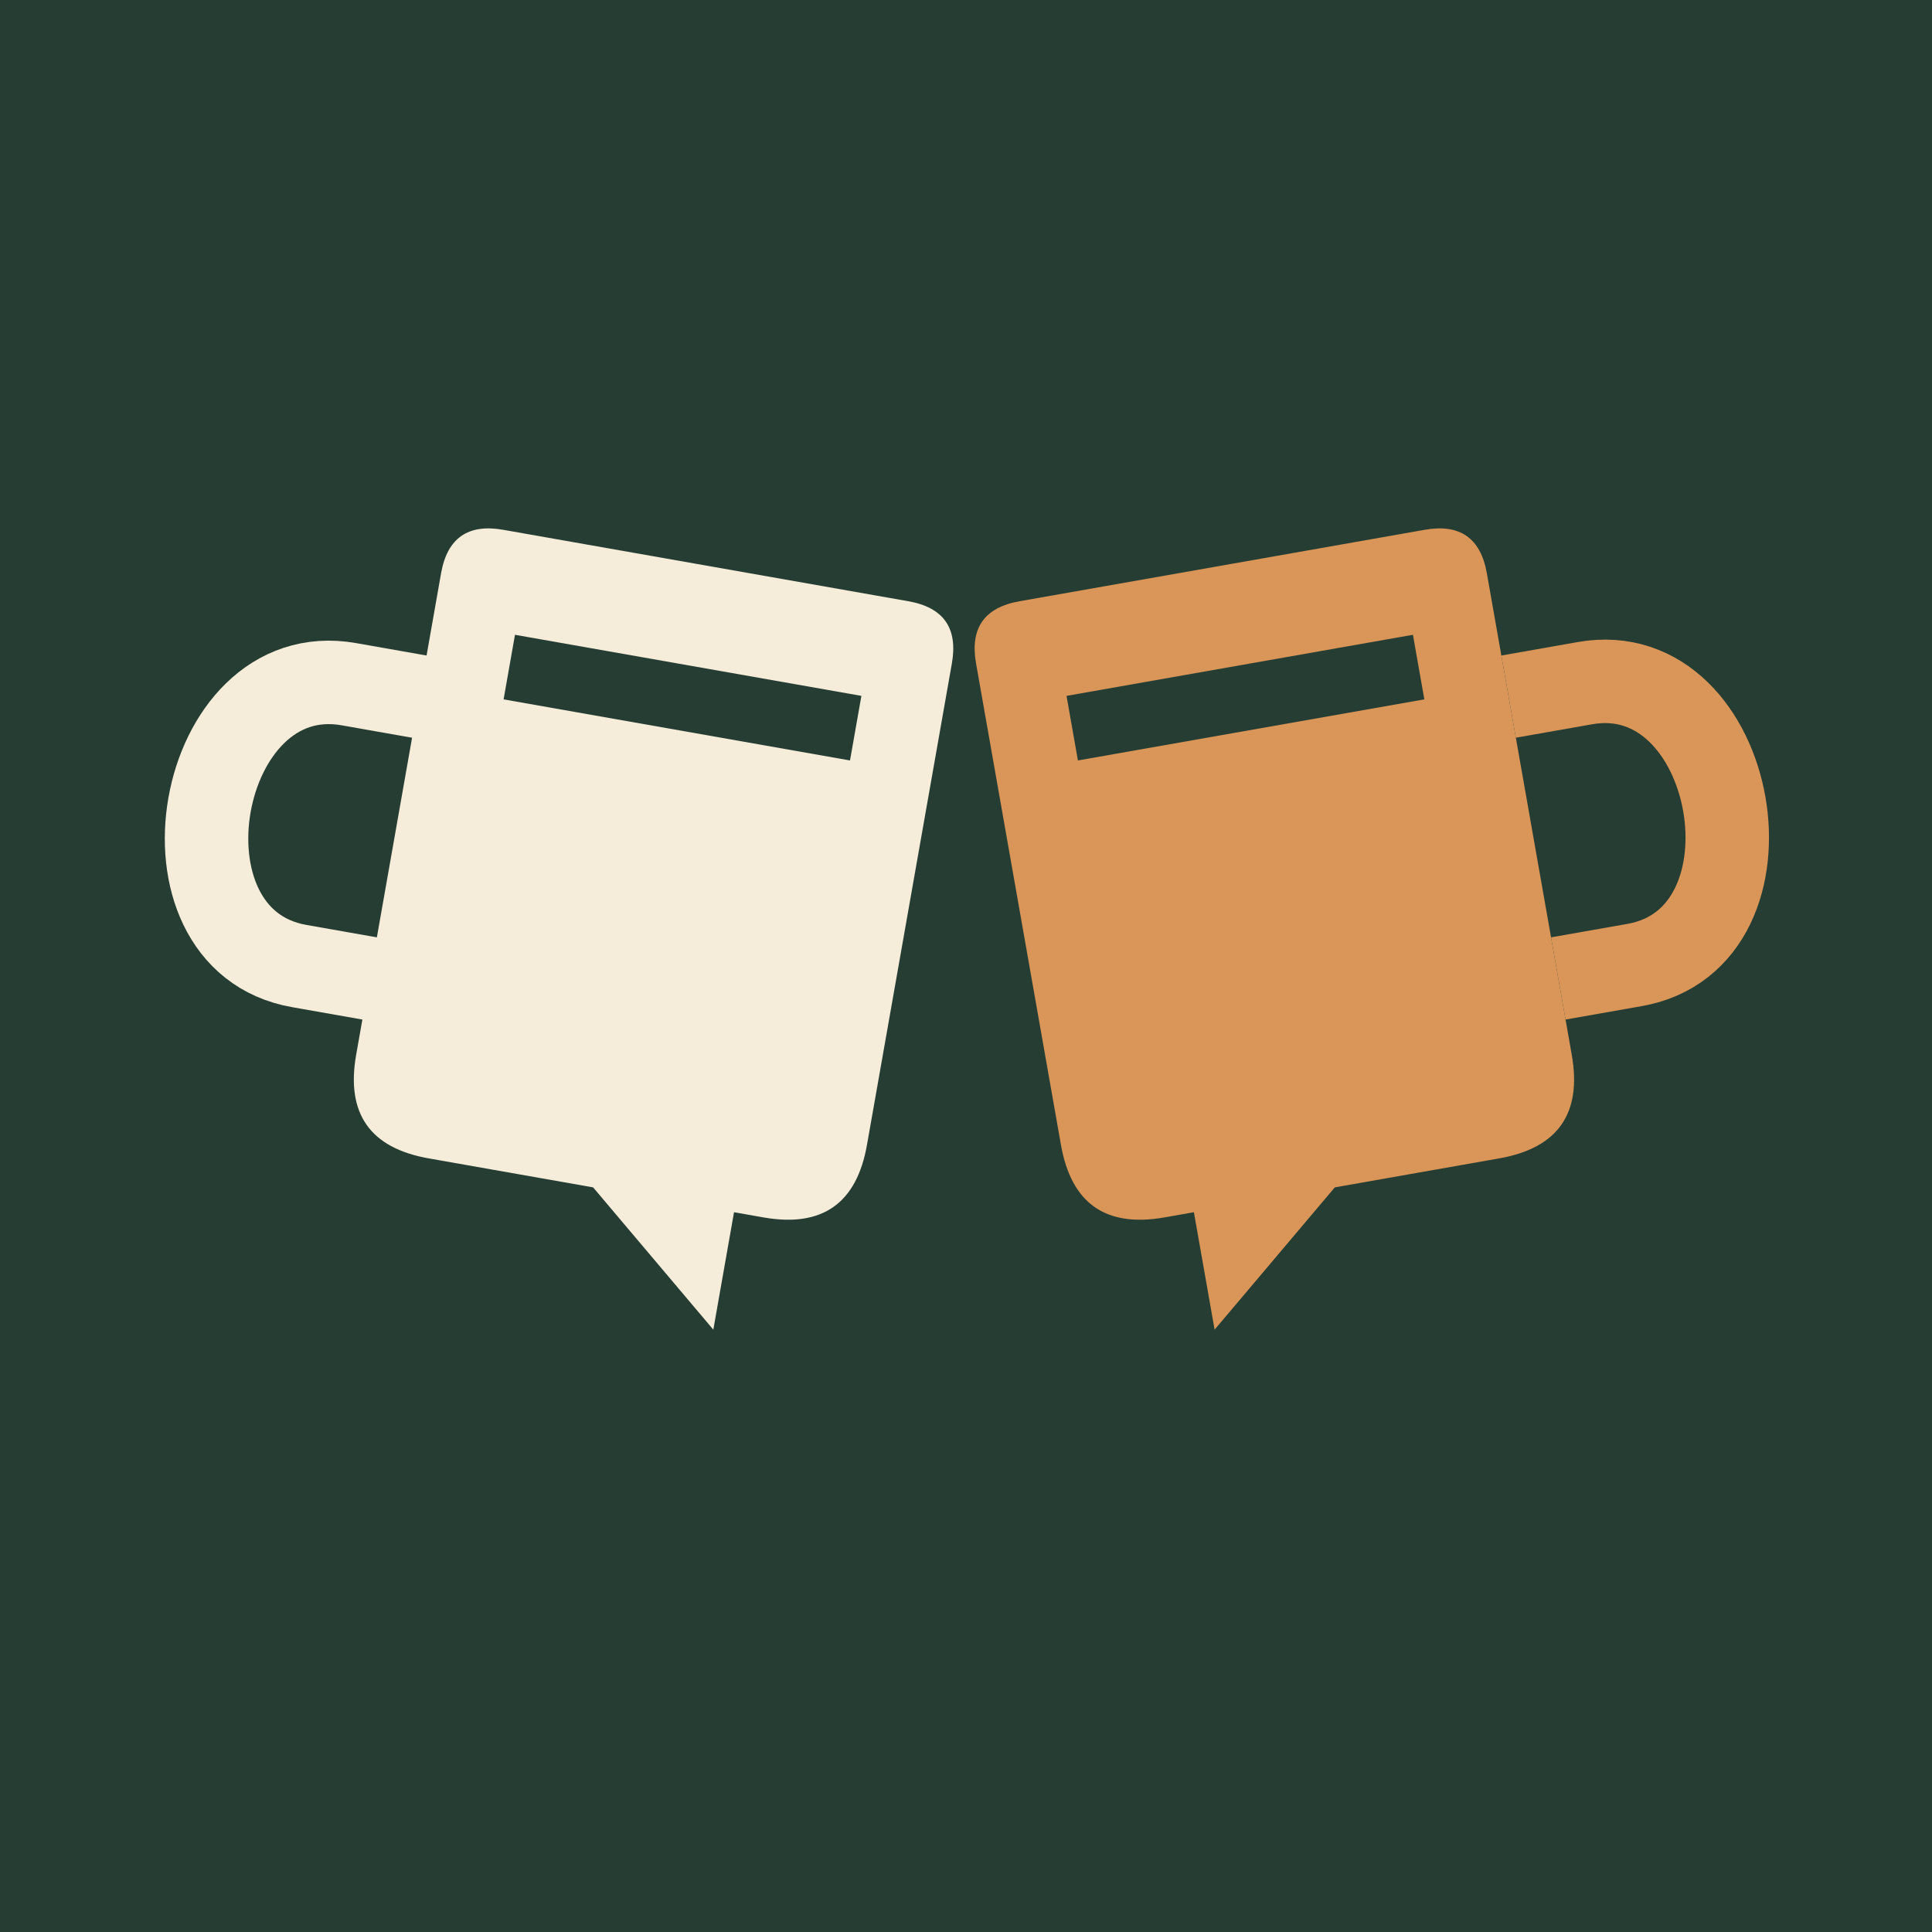
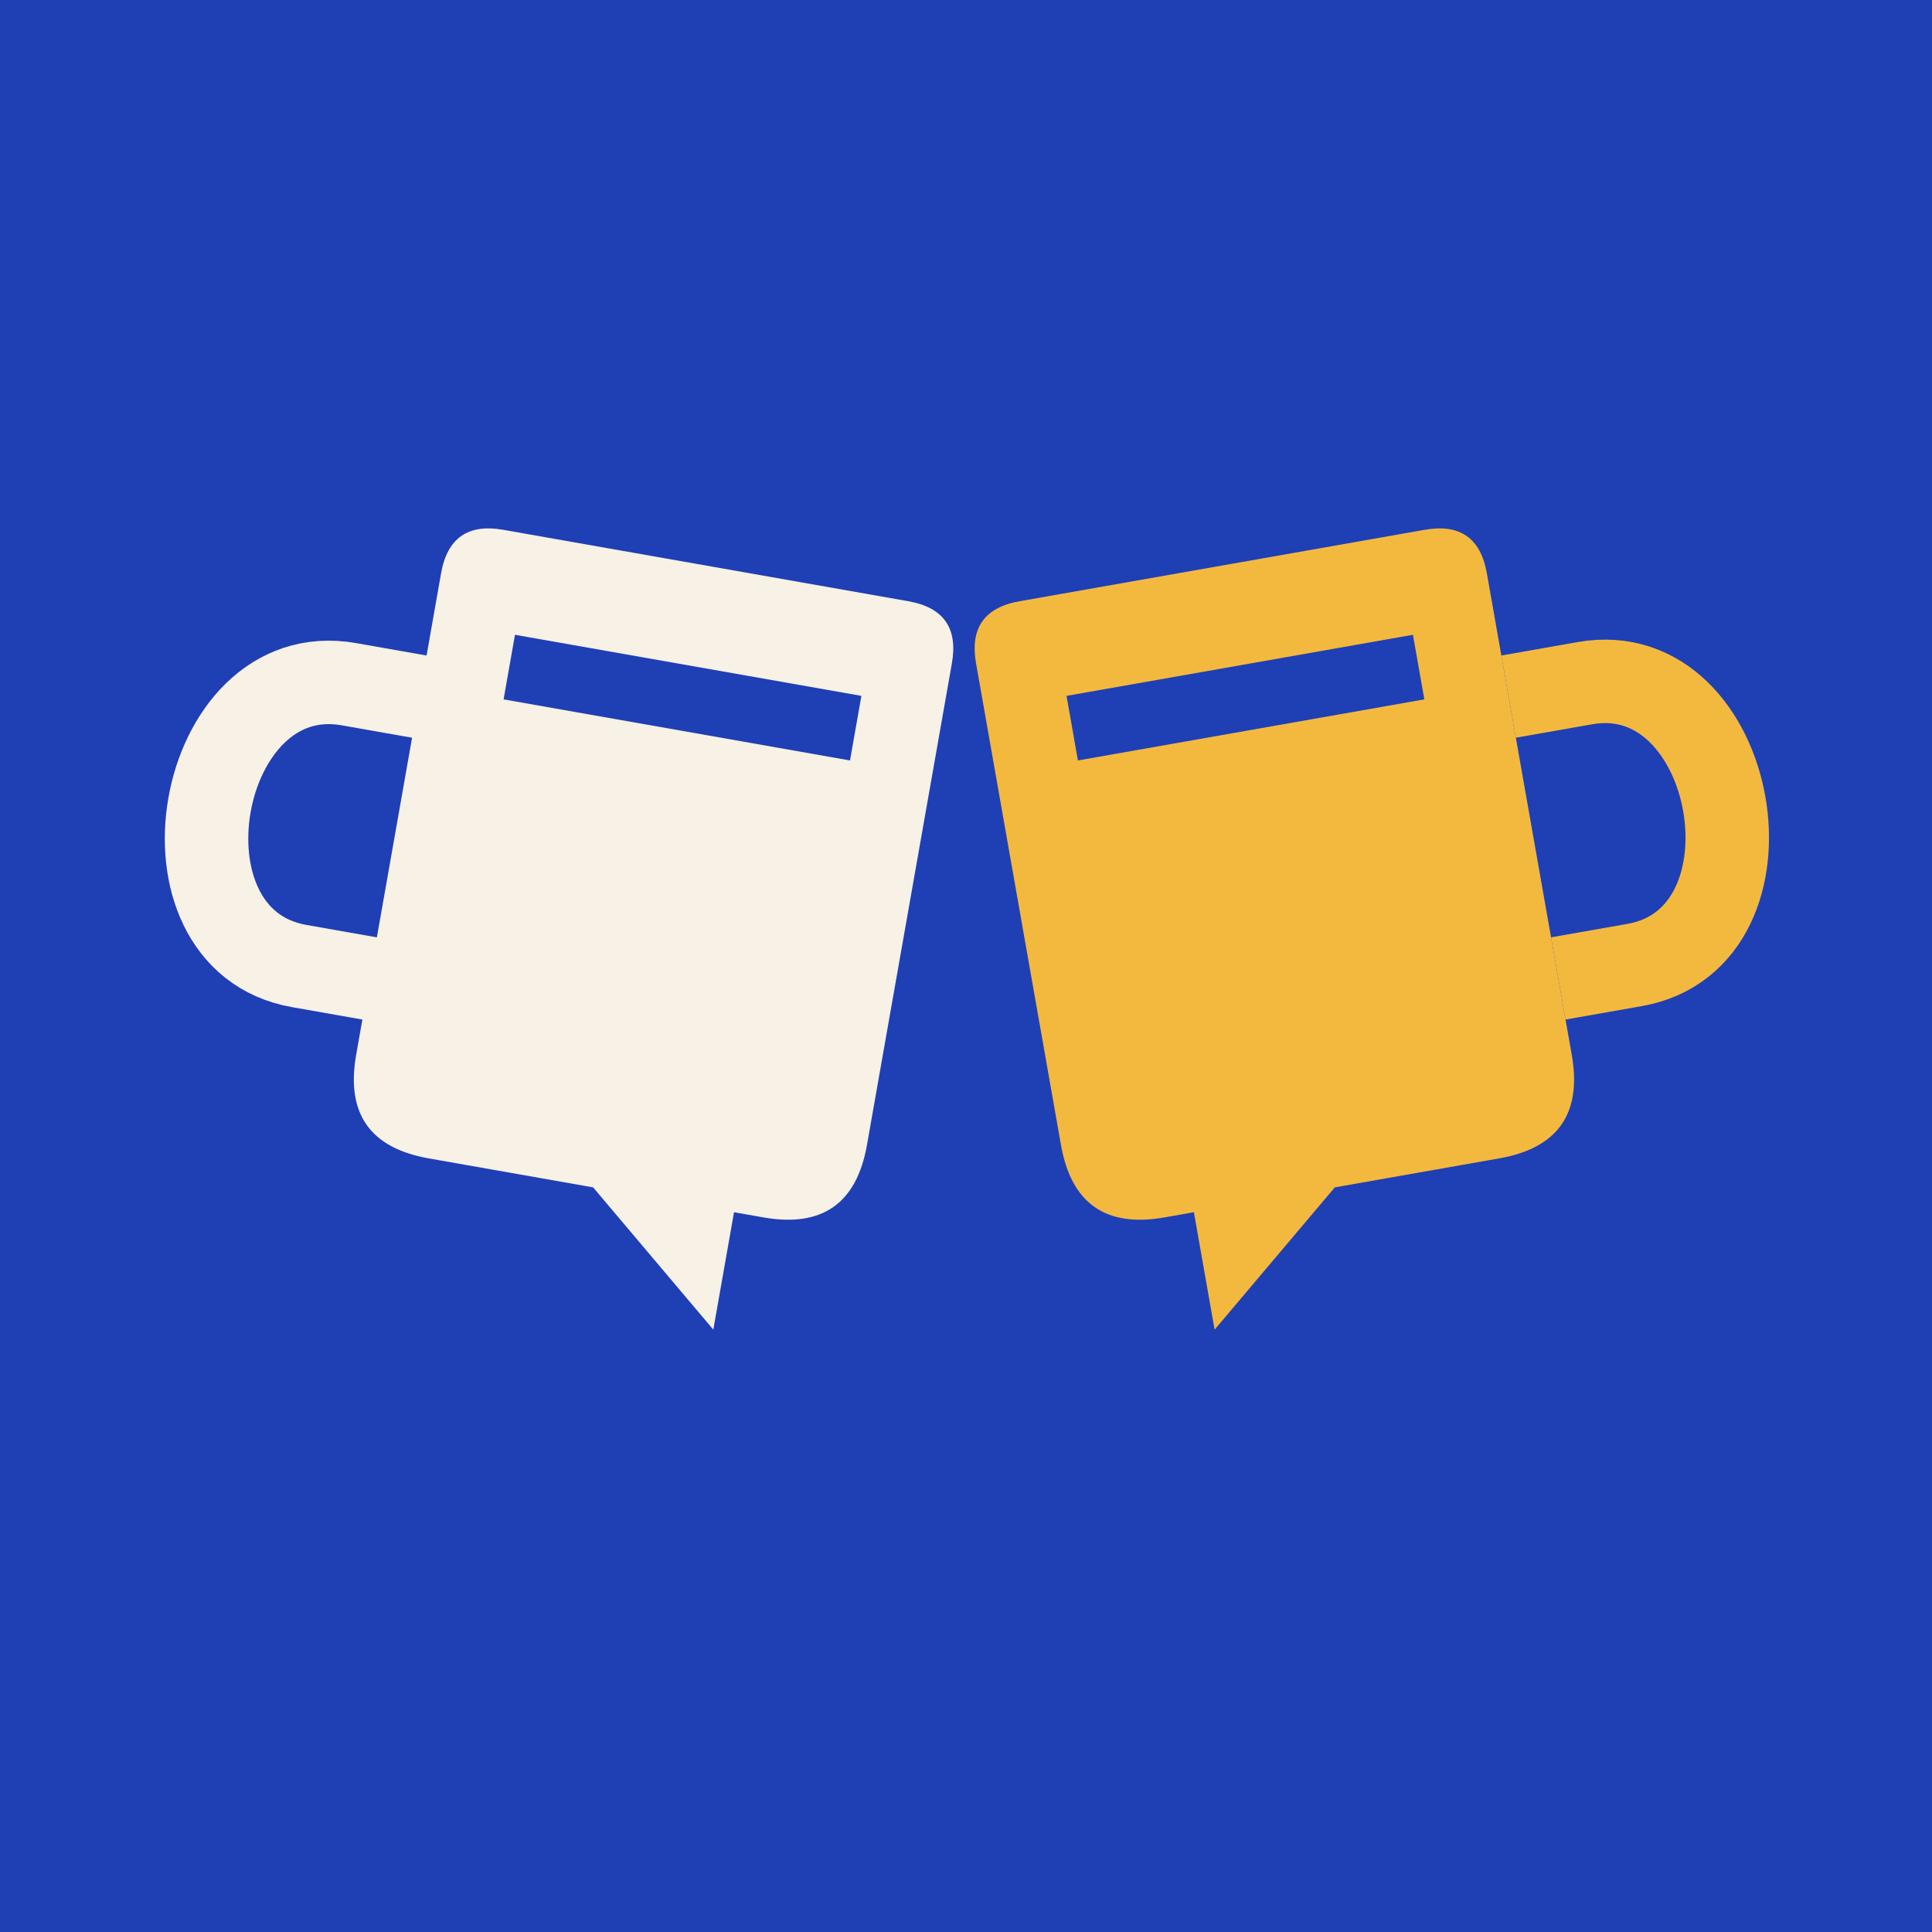
<svg xmlns="http://www.w3.org/2000/svg" width="512" height="512" viewBox="0 0 512 512" role="img" aria-label="Friends with Brews">
-   <path fill="#263D34" d="M0 0H512V512H0Z" />
+   <path fill="#1F3FB5" d="M0 0H512V512H0Z" />
  <g transform="translate(39 74) scale(1.58)">
-     <g transform="rotate(10 88 112)" fill="#F5EDD9">
-       <path d="M40 78H27C1 78 1 126 27 126H40" fill="none" stroke="#F5EDD9" stroke-width="14" />
+     <g transform="rotate(10 88 112)" fill="#F7F1E6">
+       <path d="M40 78H27C1 78 1 126 27 126H40" fill="none" stroke="#F7F1E6" stroke-width="14" />
      <path fill-rule="evenodd" d="M39 57Q39 48 48 48H117Q126 48 126 57V139Q126 154 111 154H106V174L82 154H54Q39 154 39 139ZM53 65V76H112V65Z" />
    </g>
-     <g transform="rotate(-10 186 112)" fill="#D99658">
-       <path d="M235 78H248C274 78 274 126 248 126H235" fill="none" stroke="#D99658" stroke-width="14" />
+     <g transform="rotate(-10 186 112)" fill="#F3B93F">
+       <path d="M235 78H248C274 78 274 126 248 126H235" fill="none" stroke="#F3B93F" stroke-width="14" />
      <path fill-rule="evenodd" d="M148 57Q148 48 157 48H226Q235 48 235 57V139Q235 154 220 154H192L168 174V154H163Q148 154 148 139ZM162 65V76H221V65Z" />
    </g>
  </g>
</svg>
